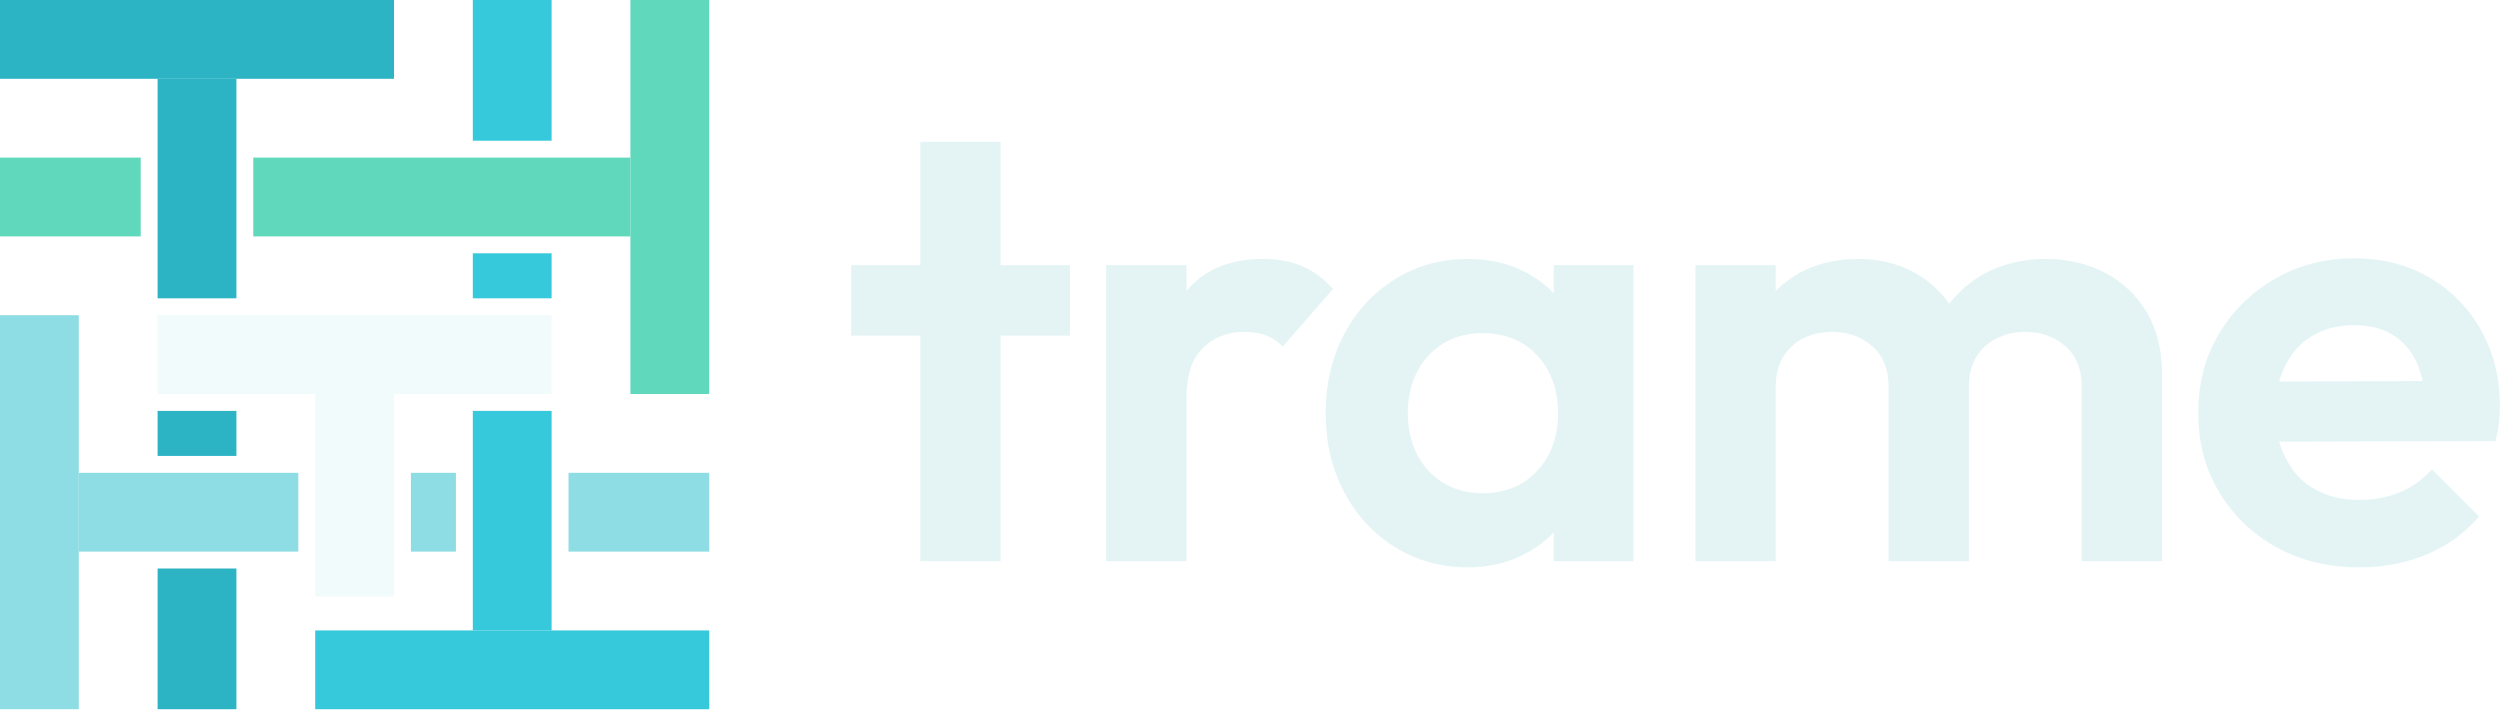
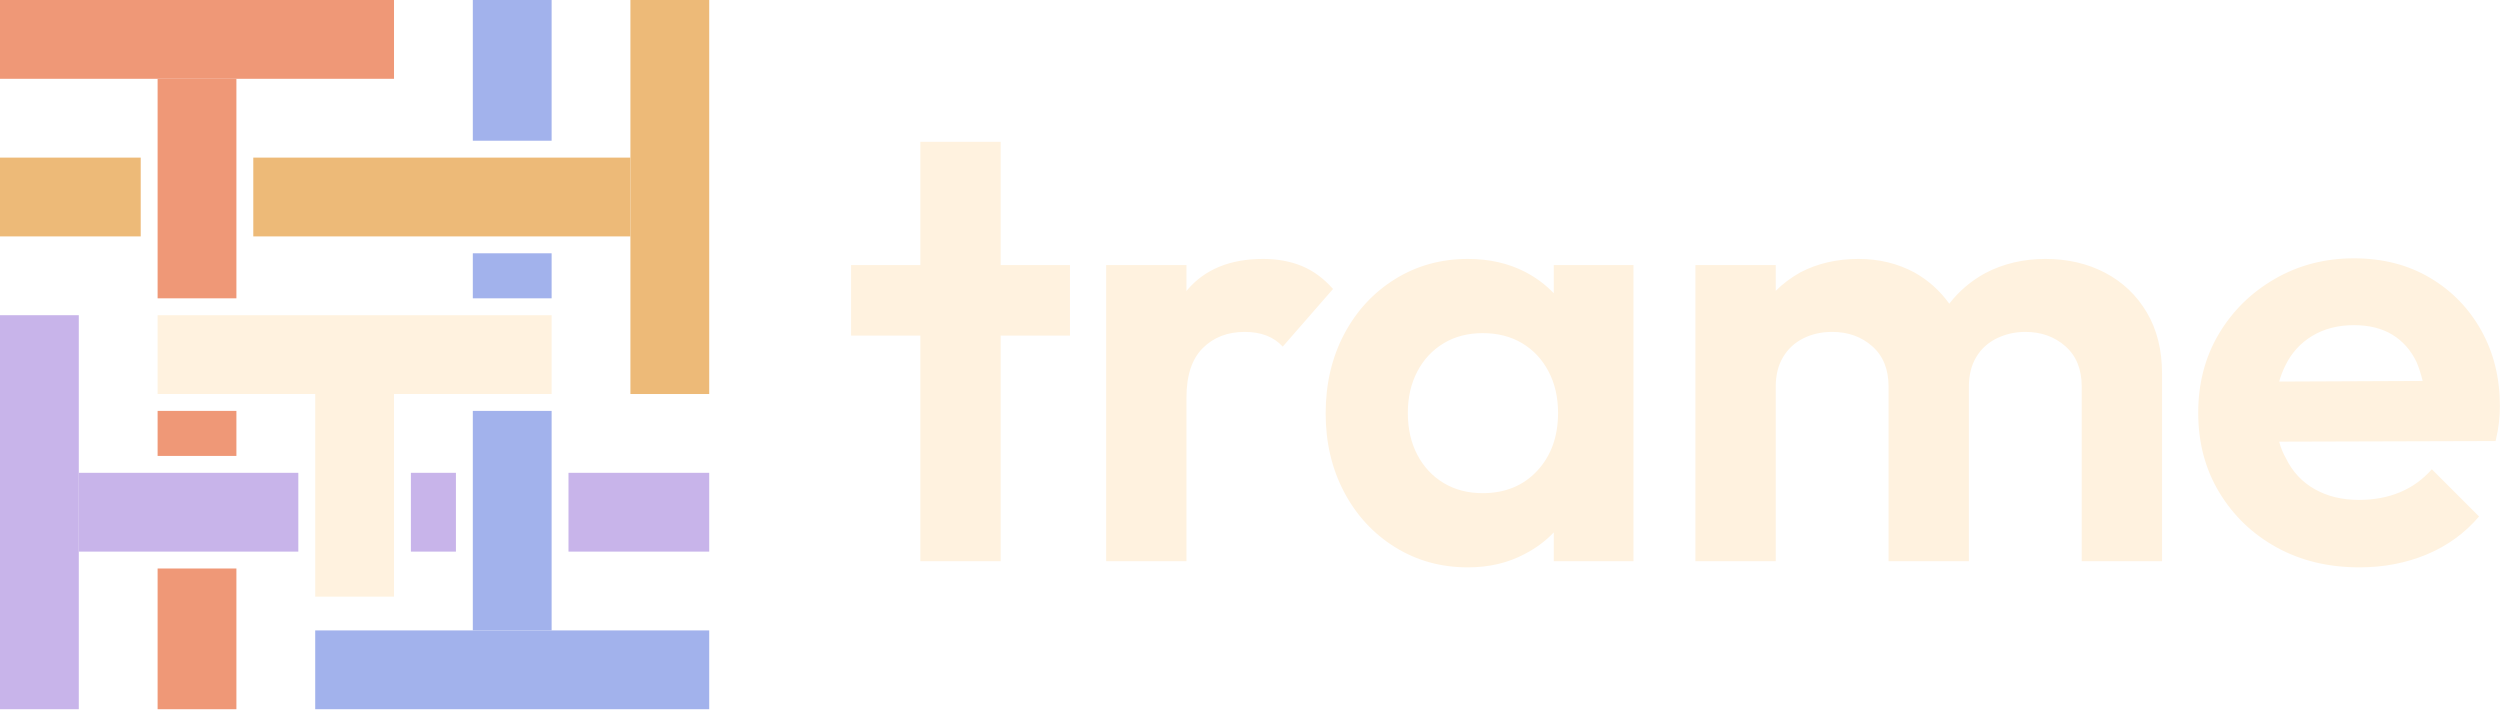
<svg xmlns="http://www.w3.org/2000/svg" viewBox="0 0 423 120" width="423" height="120" role="img" aria-label="Trame">
  <g transform="scale(0.952381)">
-     <rect fill="#2DB4C4" x="0" y="0" width="70" height="14" />
-     <rect fill="#2DB4C4" x="28" y="14" width="14" height="39" />
-     <rect fill="#2DB4C4" x="28" y="73" width="14" height="8" />
-     <rect fill="#2DB4C4" x="28" y="101" width="14" height="25" />
-     <rect fill="#36C9DC" x="56" y="112" width="70" height="14" />
-     <rect fill="#36C9DC" x="84" y="0" width="14" height="25" />
-     <rect fill="#36C9DC" x="84" y="45" width="14" height="8" />
-     <rect fill="#36C9DC" x="84" y="73" width="14" height="39" />
-     <rect fill="#8FDDE4" x="0" y="56" width="14" height="70" />
-     <rect fill="#8FDDE4" x="14" y="84" width="39" height="14" />
-     <rect fill="#8FDDE4" x="73" y="84" width="8" height="14" />
-     <rect fill="#8FDDE4" x="101" y="84" width="25" height="14" />
-     <rect fill="#5FD8BC" x="112" y="0" width="14" height="70" />
-     <rect fill="#5FD8BC" x="0" y="28" width="25" height="14" />
-     <rect fill="#5FD8BC" x="45" y="28" width="67" height="14" />
-     <rect fill="#F2FBFB" x="28" y="56" width="70" height="14" />
-     <rect fill="#F2FBFB" x="56" y="70" width="14" height="36" />
+     <rect fill="#EF9877" x="0" y="0" width="70" height="14" />
+     <rect fill="#EF9877" x="28" y="14" width="14" height="39" />
+     <rect fill="#EF9877" x="28" y="73" width="14" height="8" />
+     <rect fill="#EF9877" x="28" y="101" width="14" height="25" />
+     <rect fill="#A2B2EC" x="56" y="112" width="70" height="14" />
+     <rect fill="#A2B2EC" x="84" y="0" width="14" height="25" />
+     <rect fill="#A2B2EC" x="84" y="45" width="14" height="8" />
+     <rect fill="#A2B2EC" x="84" y="73" width="14" height="39" />
+     <rect fill="#C8B4EA" x="0" y="56" width="14" height="70" />
+     <rect fill="#C8B4EA" x="14" y="84" width="39" height="14" />
+     <rect fill="#C8B4EA" x="73" y="84" width="8" height="14" />
+     <rect fill="#C8B4EA" x="101" y="84" width="25" height="14" />
+     <rect fill="#EDBA78" x="112" y="0" width="14" height="70" />
+     <rect fill="#EDBA78" x="0" y="28" width="25" height="14" />
+     <rect fill="#EDBA78" x="45" y="28" width="67" height="14" />
+     <rect fill="#FFF2DF" x="28" y="56" width="70" height="14" />
+     <rect fill="#FFF2DF" x="56" y="70" width="14" height="36" />
  </g>
-   <path fill="#E4F4F5" transform="translate(142.34 94.96) scale(0.10375)" d="M129 0V-368H16V-483H129V-684H260V-483H373V-368H260V0ZM432.0 0V-483H563.0V-440Q563.0 -441 564.0 -442Q607.0 -493 688.0 -493Q723.0 -493 751.0 -481.5Q779.0 -470 802.0 -444L720.0 -350Q709.0 -362 693.5 -368.0Q678.0 -374 658.0 -374Q616.0 -374 589.5 -347.5Q563.0 -321 563.0 -267V0ZM1022.0 10Q956.0 10 903.0 -23.0Q850.0 -56 820.0 -113.0Q790.0 -170 790.0 -241Q790.0 -313 820.0 -370.0Q850.0 -427 903.0 -460.0Q956.0 -493 1022.0 -493Q1074.0 -493 1115.0 -472Q1142.0 -458 1162.0 -437V-483H1292.0V0H1162.0V-47Q1142.0 -26 1115.0 -12Q1074.0 10 1022.0 10ZM1046.0 -111Q1101.0 -111 1135.0 -147.5Q1169.0 -184 1169.0 -242Q1169.0 -280 1153.5 -309.5Q1138.0 -339 1110.5 -355.5Q1083.0 -372 1046.0 -372Q1010.0 -372 982.5 -355.5Q955.0 -339 939.5 -309.5Q924.0 -280 924.0 -242Q924.0 -203 939.5 -173.5Q955.0 -144 982.5 -127.5Q1010.0 -111 1046.0 -111ZM1393.0 0V-483H1524.0V-441Q1541.0 -458 1564.0 -471Q1606.0 -493 1659.0 -493Q1709.0 -493 1750.0 -471Q1784.0 -452 1807.0 -420Q1831.0 -451 1866.0 -470Q1910.0 -493 1964.0 -493.0Q2018.0 -493 2061.0 -470.5Q2104.0 -448 2129.0 -406.0Q2154.0 -364 2154.0 -306V0H2023.0V-285Q2023.0 -327 1996.5 -350.5Q1970.0 -374 1931.0 -374Q1906.0 -374 1884.5 -363.5Q1863.0 -353 1851.0 -333.0Q1839.0 -313 1839.0 -285V0H1708.0V-285Q1708.0 -327 1681.5 -350.5Q1655.0 -374 1616.0 -374Q1590.0 -374 1569.0 -363.5Q1548.0 -353 1536.0 -333.0Q1524.0 -313 1524.0 -285V0ZM2476.0 10Q2400.0 10 2341.0 -22.5Q2282.0 -55 2247.5 -112.0Q2213.0 -169 2213.0 -242Q2213.0 -314 2246.5 -370.5Q2280.0 -427 2338.0 -460.5Q2396.0 -494 2467.0 -494Q2537.0 -494 2590.5 -462.5Q2644.0 -431 2674.5 -376.5Q2705.0 -322 2705.0 -253Q2705.0 -240 2703.5 -226.5Q2702.0 -213 2698.0 -196L2345.0 -195Q2349.0 -180 2356.0 -168Q2372.0 -135 2403.0 -117.5Q2434.0 -100 2475.0 -100Q2512.0 -100 2542.0 -112.5Q2572.0 -125 2594.0 -150L2671.0 -73Q2636.0 -32 2585.5 -11.0Q2535.0 10 2476.0 10ZM2345.0 -293 2579.0 -294Q2575.0 -311 2569.0 -325Q2555.0 -354 2529.5 -369.5Q2504.0 -385 2467.0 -385Q2428.0 -385 2399.0 -367.5Q2370.0 -350 2355.0 -319Q2349.0 -307 2345.0 -293Z" />
+   <path fill="#FFF2DF" transform="translate(142.34 94.96) scale(0.10375)" d="M129 0V-368H16V-483H129V-684H260V-483H373V-368H260V0ZM432.0 0V-483H563.0V-440Q563.0 -441 564.0 -442Q607.0 -493 688.0 -493Q723.0 -493 751.0 -481.5Q779.0 -470 802.0 -444L720.0 -350Q709.0 -362 693.5 -368.0Q678.0 -374 658.0 -374Q616.0 -374 589.5 -347.5Q563.0 -321 563.0 -267V0ZM1022.0 10Q956.0 10 903.0 -23.0Q850.0 -56 820.0 -113.0Q790.0 -170 790.0 -241Q790.0 -313 820.0 -370.0Q850.0 -427 903.0 -460.0Q956.0 -493 1022.0 -493Q1074.0 -493 1115.0 -472Q1142.0 -458 1162.0 -437V-483H1292.0V0H1162.0V-47Q1142.0 -26 1115.0 -12Q1074.0 10 1022.0 10ZM1046.0 -111Q1101.0 -111 1135.0 -147.5Q1169.0 -184 1169.0 -242Q1169.0 -280 1153.5 -309.5Q1138.0 -339 1110.5 -355.5Q1083.0 -372 1046.0 -372Q1010.0 -372 982.5 -355.5Q955.0 -339 939.5 -309.5Q924.0 -280 924.0 -242Q924.0 -203 939.5 -173.5Q955.0 -144 982.5 -127.5Q1010.0 -111 1046.0 -111ZM1393.0 0V-483H1524.0V-441Q1541.0 -458 1564.0 -471Q1606.0 -493 1659.0 -493Q1709.0 -493 1750.0 -471Q1784.0 -452 1807.0 -420Q1831.0 -451 1866.0 -470Q1910.0 -493 1964.0 -493.0Q2018.0 -493 2061.0 -470.5Q2104.0 -448 2129.0 -406.0Q2154.0 -364 2154.0 -306V0H2023.0V-285Q2023.0 -327 1996.5 -350.5Q1970.0 -374 1931.0 -374Q1906.0 -374 1884.5 -363.5Q1863.0 -353 1851.0 -333.0Q1839.0 -313 1839.0 -285V0H1708.0V-285Q1708.0 -327 1681.5 -350.5Q1655.0 -374 1616.0 -374Q1590.0 -374 1569.0 -363.5Q1548.0 -353 1536.0 -333.0Q1524.0 -313 1524.0 -285V0ZM2476.0 10Q2400.0 10 2341.0 -22.5Q2282.0 -55 2247.5 -112.0Q2213.0 -169 2213.0 -242Q2213.0 -314 2246.5 -370.5Q2280.0 -427 2338.0 -460.5Q2396.0 -494 2467.0 -494Q2537.0 -494 2590.5 -462.5Q2644.0 -431 2674.5 -376.5Q2705.0 -322 2705.0 -253Q2705.0 -240 2703.5 -226.5Q2702.0 -213 2698.0 -196L2345.0 -195Q2349.0 -180 2356.0 -168Q2372.0 -135 2403.0 -117.5Q2434.0 -100 2475.0 -100Q2512.0 -100 2542.0 -112.5Q2572.0 -125 2594.0 -150L2671.0 -73Q2636.0 -32 2585.5 -11.0Q2535.0 10 2476.0 10ZM2345.0 -293 2579.0 -294Q2575.0 -311 2569.0 -325Q2555.0 -354 2529.5 -369.5Q2504.0 -385 2467.0 -385Q2428.0 -385 2399.0 -367.5Q2370.0 -350 2355.0 -319Q2349.0 -307 2345.0 -293Z" />
</svg>
